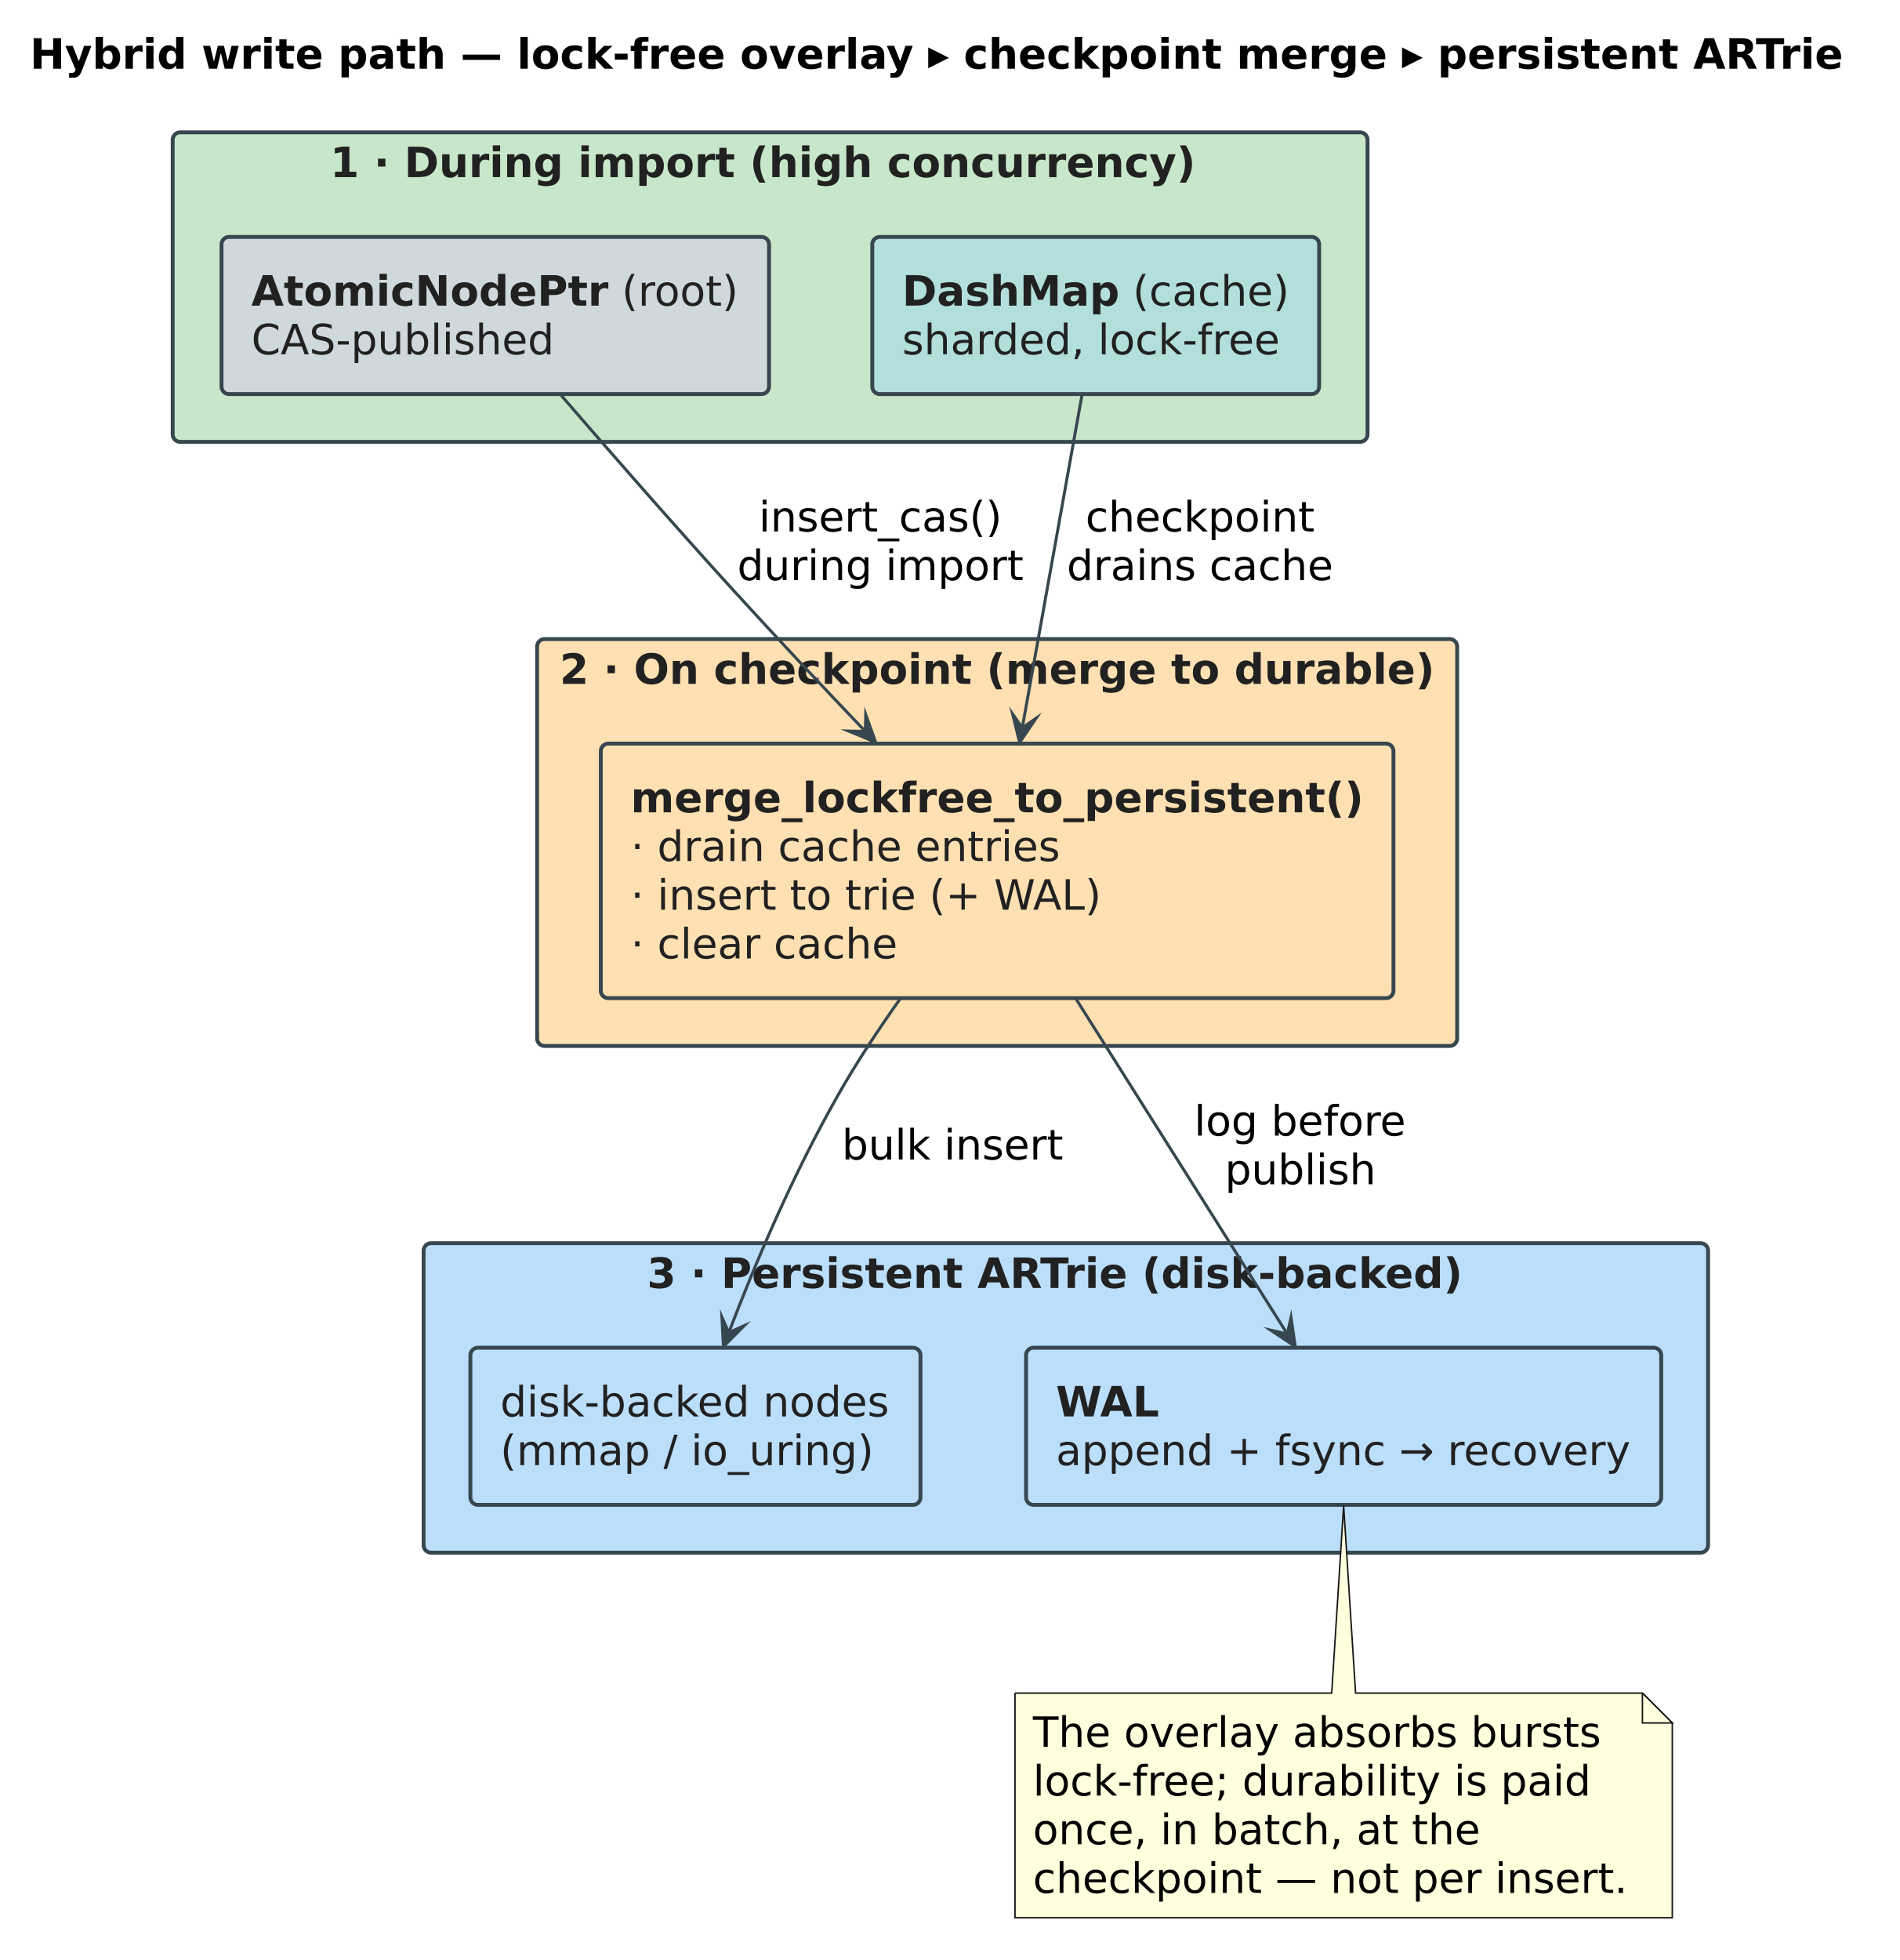
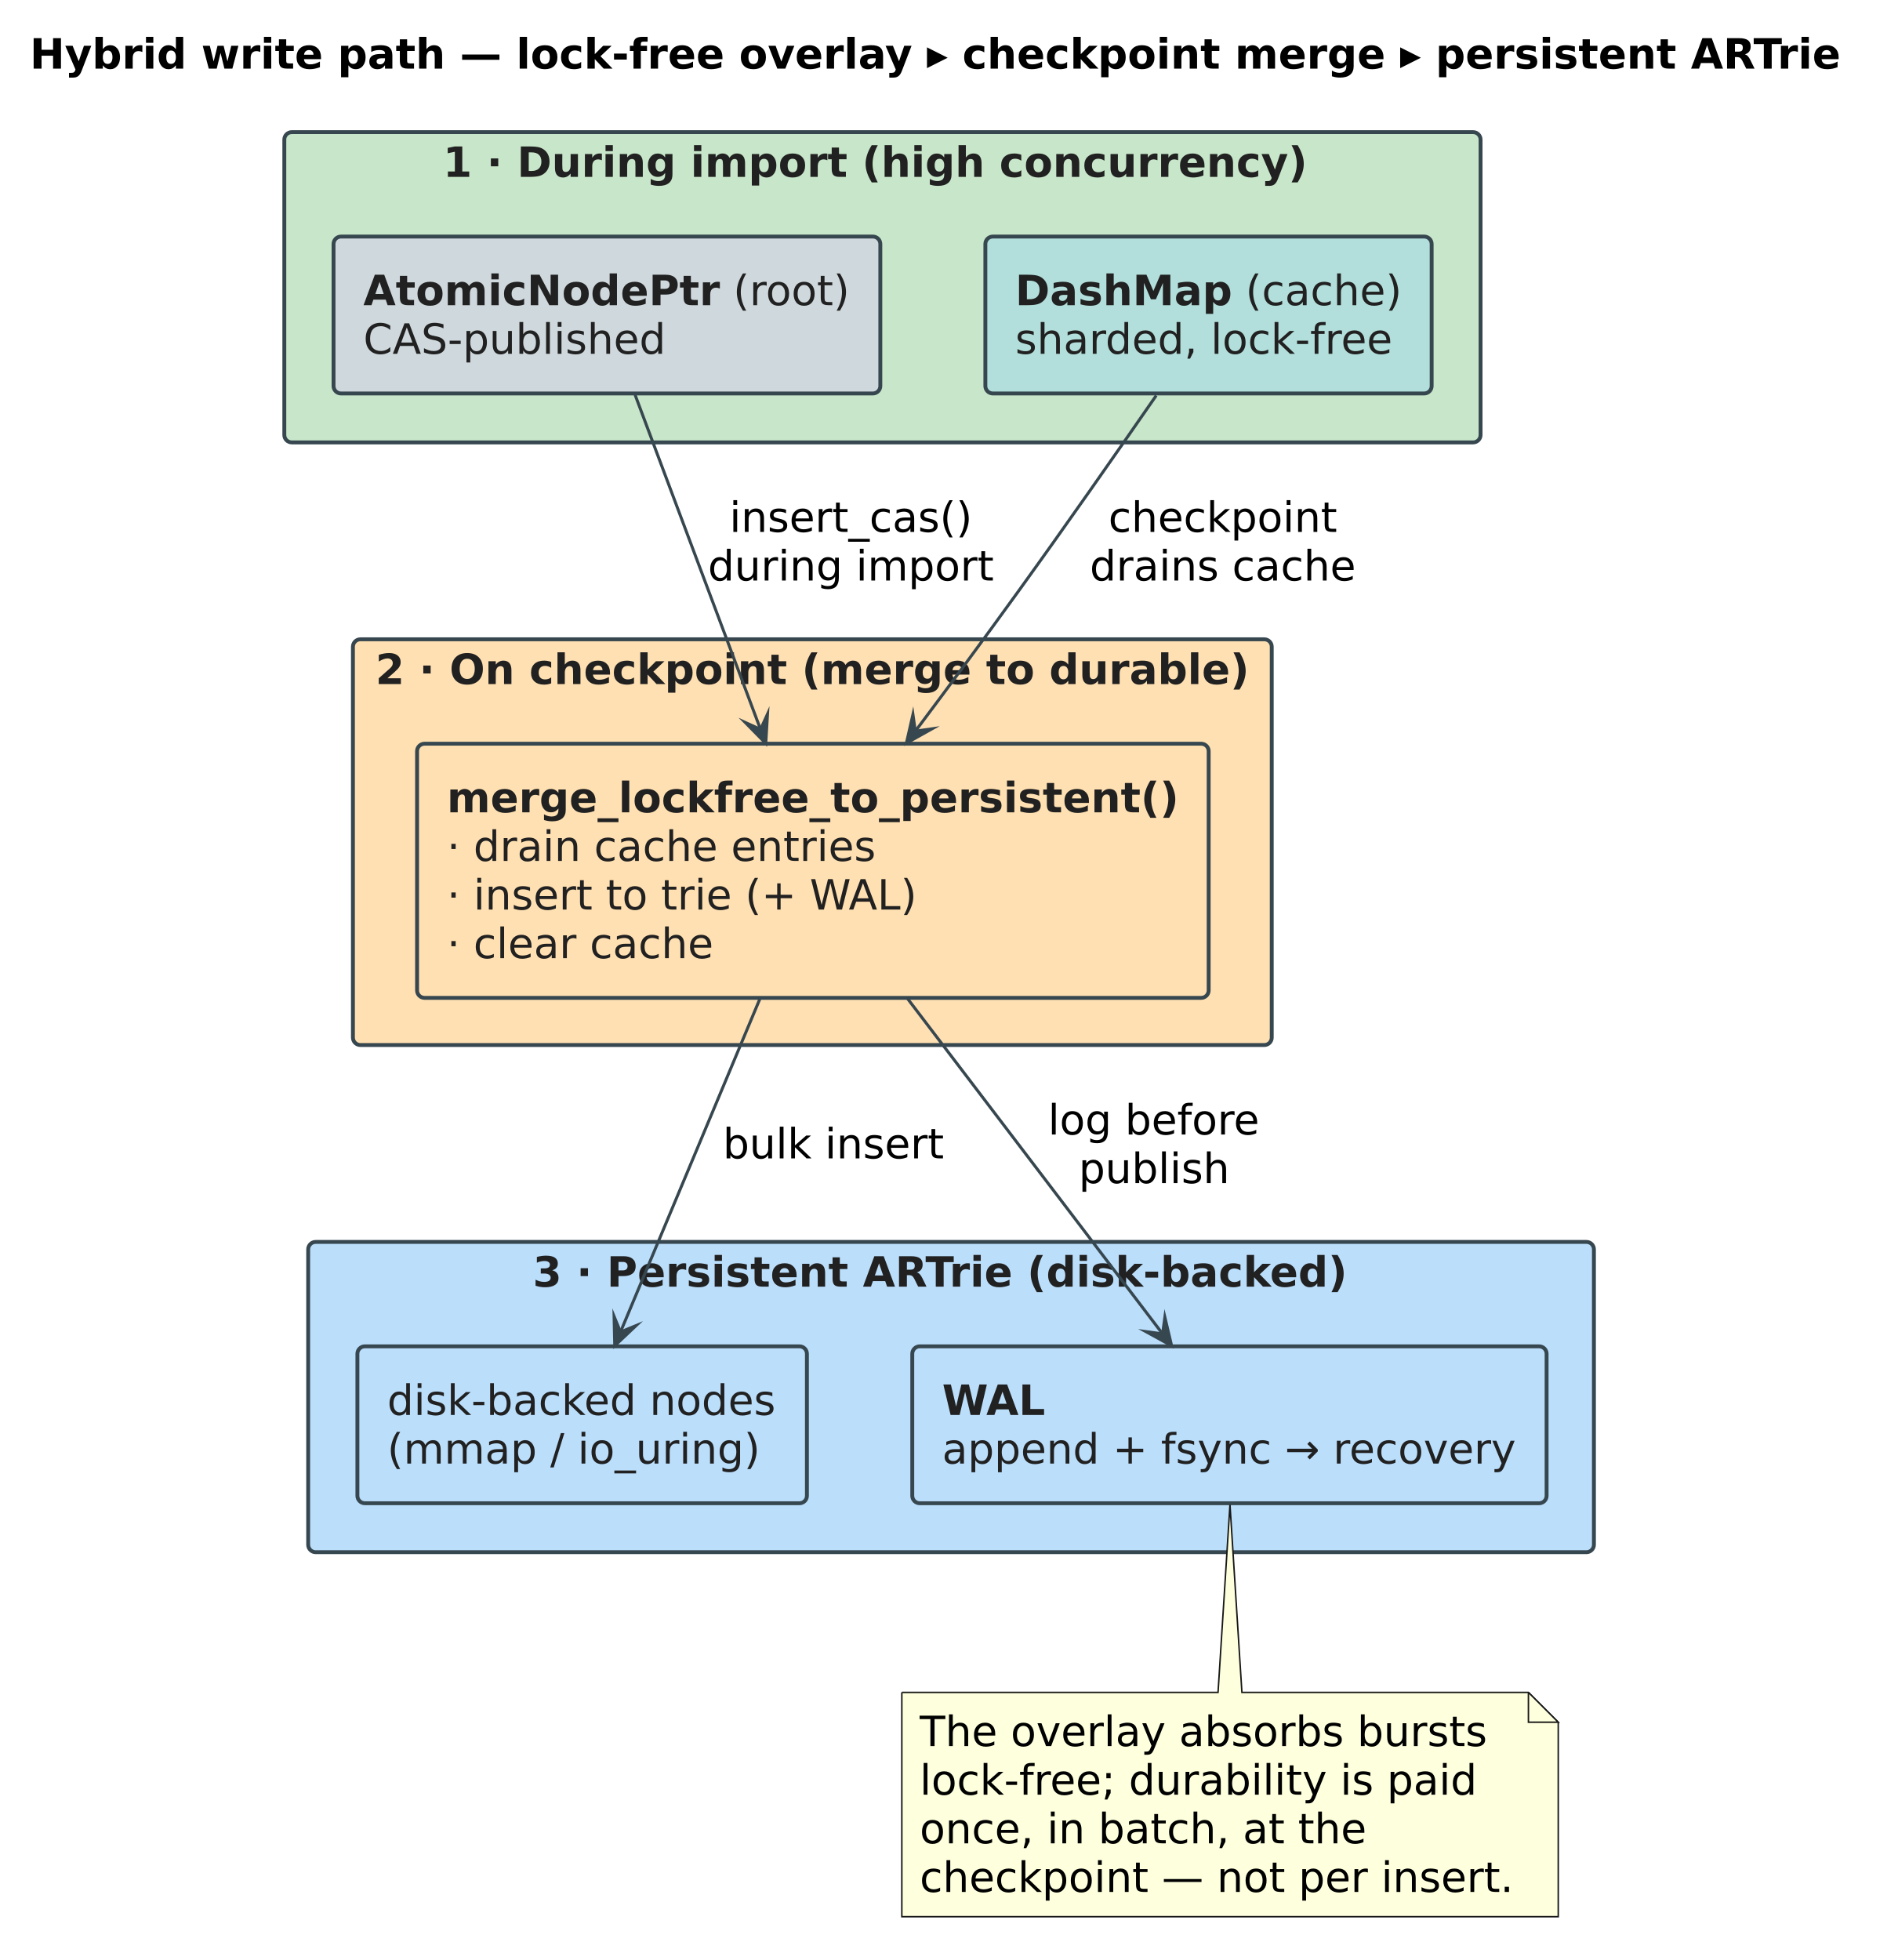
- <svg xmlns="http://www.w3.org/2000/svg" contentStyleType="text/css" data-diagram-type="DESCRIPTION" height="656px" preserveAspectRatio="none" style="width:636px;height:656px;background:#FFFFFF;" version="1.1" viewBox="0 0 636 656" width="636px" zoomAndPan="magnify">
+ <svg xmlns="http://www.w3.org/2000/svg" contentStyleType="text/css" data-diagram-type="DESCRIPTION" height="657px" preserveAspectRatio="none" style="width:636px;height:657px;background:#FFFFFF;" version="1.1" viewBox="0 0 636 657" width="636px" zoomAndPan="magnify">
  <defs />
  <g>
    <g class="title" data-source-line="25">
      <text fill="#000000" font-family="'DejaVu Sans'" font-size="14" font-weight="700" lengthAdjust="spacing" textLength="609.615" x="10" y="22.995">Hybrid write path — lock-free overlay ▸ checkpoint merge ▸ persistent ARTrie</text>
    </g>
    <g class="cluster" data-qualified-name="1 . During import  .high concurrency." data-source-line="27" id="ent0001">
-       <rect fill="#C8E6C9" height="103.59" rx="2.5" ry="2.5" style="stroke:#37474F;stroke-width:1.3;" width="400" x="57.808" y="44.297" />
-       <text fill="#212121" font-family="'DejaVu Sans'" font-size="14" font-weight="700" lengthAdjust="spacing" textLength="294.602" x="110.507" y="59.292">1 · During import  (high concurrency)</text>
+       <rect fill="#C8E6C9" height="104" rx="2.5" ry="2.5" style="stroke:#37474F;stroke-width:1.3;" width="401" x="95.308" y="44.297" />
+       <text fill="#212121" font-family="'DejaVu Sans'" font-size="14" font-weight="700" lengthAdjust="spacing" textLength="294.602" x="148.507" y="59.292">1 · During import  (high concurrency)</text>
    </g>
    <g class="cluster" data-qualified-name="2 . On checkpoint .merge to durable." data-source-line="32" id="ent0004">
-       <rect fill="#FFE0B2" height="136.19" rx="2.5" ry="2.5" style="stroke:#37474F;stroke-width:1.3;" width="308" x="179.808" y="213.887" />
-       <text fill="#212121" font-family="'DejaVu Sans'" font-size="14" font-weight="700" lengthAdjust="spacing" textLength="292.906" x="187.355" y="228.882">2 · On checkpoint (merge to durable)</text>
+       <rect fill="#FFE0B2" height="136" rx="2.5" ry="2.5" style="stroke:#37474F;stroke-width:1.3;" width="308" x="118.308" y="214.297" />
+       <text fill="#212121" font-family="'DejaVu Sans'" font-size="14" font-weight="700" lengthAdjust="spacing" textLength="292.906" x="125.855" y="229.292">2 · On checkpoint (merge to durable)</text>
    </g>
    <g class="cluster" data-qualified-name="3 . Persistent ARTrie  .disk-backed." data-source-line="36" id="ent0006">
-       <rect fill="#BBDEFB" height="103.59" rx="2.5" ry="2.5" style="stroke:#37474F;stroke-width:1.3;" width="430" x="141.808" y="416.077" />
-       <text fill="#212121" font-family="'DejaVu Sans'" font-size="14" font-weight="700" lengthAdjust="spacing" textLength="280.431" x="216.592" y="431.072">3 · Persistent ARTrie  (disk-backed)</text>
+       <rect fill="#BBDEFB" height="104" rx="2.5" ry="2.5" style="stroke:#37474F;stroke-width:1.3;" width="431" x="103.308" y="416.297" />
+       <text fill="#212121" font-family="'DejaVu Sans'" font-size="14" font-weight="700" lengthAdjust="spacing" textLength="280.431" x="178.592" y="431.292">3 · Persistent ARTrie  (disk-backed)</text>
    </g>
    <g class="entity" data-qualified-name="1 . During import  .high concurrency..ROOT" data-source-line="28" id="ent0002">
-       <rect fill="#CFD8DC" height="52.594" rx="2.5" ry="2.5" style="stroke:#37474F;stroke-width:1.3;" width="183.29" x="74.158" y="79.297" />
-       <text fill="#212121" font-family="'DejaVu Sans'" font-size="14" font-weight="700" lengthAdjust="spacing" textLength="119.54" x="84.158" y="102.292">AtomicNodePtr</text>
-       <text fill="#212121" font-family="'DejaVu Sans'" font-size="14" lengthAdjust="spacing" textLength="39.3" x="208.148" y="102.292">(root)</text>
-       <text fill="#212121" font-family="'DejaVu Sans'" font-size="14" lengthAdjust="spacing" textLength="101.384" x="84.158" y="118.589">CAS-published</text>
+       <rect fill="#CFD8DC" height="52.594" rx="2.5" ry="2.5" style="stroke:#37474F;stroke-width:1.3;" width="183.29" x="111.808" y="79.297" />
+       <text fill="#212121" font-family="'DejaVu Sans'" font-size="14" font-weight="700" lengthAdjust="spacing" textLength="119.54" x="121.808" y="102.292">AtomicNodePtr</text>
+       <text fill="#212121" font-family="'DejaVu Sans'" font-size="14" lengthAdjust="spacing" textLength="39.3" x="245.798" y="102.292">(root)</text>
+       <text fill="#212121" font-family="'DejaVu Sans'" font-size="14" lengthAdjust="spacing" textLength="101.384" x="121.808" y="118.589">CAS-published</text>
    </g>
    <g class="entity" data-qualified-name="1 . During import  .high concurrency..CACHE" data-source-line="29" id="ent0003">
-       <rect fill="#B2DFDB" height="52.594" rx="2.5" ry="2.5" style="stroke:#37474F;stroke-width:1.3;" width="149.602" x="292.008" y="79.297" />
-       <text fill="#212121" font-family="'DejaVu Sans'" font-size="14" font-weight="700" lengthAdjust="spacing" textLength="72.769" x="302.008" y="102.292">DashMap</text>
-       <text fill="#212121" font-family="'DejaVu Sans'" font-size="14" lengthAdjust="spacing" textLength="52.384" x="379.226" y="102.292">(cache)</text>
-       <text fill="#212121" font-family="'DejaVu Sans'" font-size="14" lengthAdjust="spacing" textLength="127.012" x="302.008" y="118.589">sharded, lock-free</text>
+       <rect fill="#B2DFDB" height="52.594" rx="2.5" ry="2.5" style="stroke:#37474F;stroke-width:1.3;" width="149.602" x="330.308" y="79.297" />
+       <text fill="#212121" font-family="'DejaVu Sans'" font-size="14" font-weight="700" lengthAdjust="spacing" textLength="72.769" x="340.308" y="102.292">DashMap</text>
+       <text fill="#212121" font-family="'DejaVu Sans'" font-size="14" lengthAdjust="spacing" textLength="52.384" x="417.526" y="102.292">(cache)</text>
+       <text fill="#212121" font-family="'DejaVu Sans'" font-size="14" lengthAdjust="spacing" textLength="127.012" x="340.308" y="118.589">sharded, lock-free</text>
    </g>
    <g class="entity" data-qualified-name="2 . On checkpoint .merge to durable..MERGE" data-source-line="33" id="ent0005">
-       <rect fill="#FFE0B2" height="85.188" rx="2.5" ry="2.5" style="stroke:#37474F;stroke-width:1.3;" width="265.356" x="201.128" y="248.887" />
-       <text fill="#212121" font-family="'DejaVu Sans'" font-size="14" font-weight="700" lengthAdjust="spacing" textLength="245.356" x="211.128" y="271.882">merge_lockfree_to_persistent()</text>
-       <text fill="#212121" font-family="'DejaVu Sans'" font-size="14" lengthAdjust="spacing" textLength="143.773" x="211.128" y="288.179">· drain cache entries</text>
-       <text fill="#212121" font-family="'DejaVu Sans'" font-size="14" lengthAdjust="spacing" textLength="158.293" x="211.128" y="304.476">· insert to trie (+ WAL)</text>
-       <text fill="#212121" font-family="'DejaVu Sans'" font-size="14" lengthAdjust="spacing" textLength="89.346" x="211.128" y="320.773">· clear cache</text>
+       <rect fill="#FFE0B2" height="85.188" rx="2.5" ry="2.5" style="stroke:#37474F;stroke-width:1.3;" width="265.356" x="139.808" y="249.297" />
+       <text fill="#212121" font-family="'DejaVu Sans'" font-size="14" font-weight="700" lengthAdjust="spacing" textLength="245.356" x="149.808" y="272.292">merge_lockfree_to_persistent()</text>
+       <text fill="#212121" font-family="'DejaVu Sans'" font-size="14" lengthAdjust="spacing" textLength="143.773" x="149.808" y="288.589">· drain cache entries</text>
+       <text fill="#212121" font-family="'DejaVu Sans'" font-size="14" lengthAdjust="spacing" textLength="158.293" x="149.808" y="304.886">· insert to trie (+ WAL)</text>
+       <text fill="#212121" font-family="'DejaVu Sans'" font-size="14" lengthAdjust="spacing" textLength="89.346" x="149.808" y="321.183">· clear cache</text>
    </g>
    <g class="entity" data-qualified-name="3 . Persistent ARTrie  .disk-backed..DISK" data-source-line="37" id="ent0007">
-       <rect fill="#BBDEFB" height="52.594" rx="2.5" ry="2.5" style="stroke:#37474F;stroke-width:1.3;" width="150.683" x="157.468" y="451.077" />
-       <text fill="#212121" font-family="'DejaVu Sans'" font-size="14" lengthAdjust="spacing" textLength="130.683" x="167.468" y="474.072">disk-backed nodes</text>
-       <text fill="#212121" font-family="'DejaVu Sans'" font-size="14" lengthAdjust="spacing" textLength="125.016" x="167.468" y="490.369">(mmap / io_uring)</text>
+       <rect fill="#BBDEFB" height="52.594" rx="2.5" ry="2.5" style="stroke:#37474F;stroke-width:1.3;" width="150.683" x="119.808" y="451.297" />
+       <text fill="#212121" font-family="'DejaVu Sans'" font-size="14" lengthAdjust="spacing" textLength="130.683" x="129.808" y="474.292">disk-backed nodes</text>
+       <text fill="#212121" font-family="'DejaVu Sans'" font-size="14" lengthAdjust="spacing" textLength="125.016" x="129.808" y="490.589">(mmap / io_uring)</text>
    </g>
    <g class="entity" data-qualified-name="3 . Persistent ARTrie  .disk-backed..WAL" data-source-line="38" id="ent0008">
-       <rect fill="#BBDEFB" height="52.594" rx="2.5" ry="2.5" style="stroke:#37474F;stroke-width:1.3;" width="212.637" x="343.488" y="451.077" />
-       <text fill="#212121" font-family="'DejaVu Sans'" font-size="14" font-weight="700" lengthAdjust="spacing" textLength="35.198" x="353.488" y="474.072">WAL</text>
-       <text fill="#212121" font-family="'DejaVu Sans'" font-size="14" lengthAdjust="spacing" textLength="192.637" x="353.488" y="490.369">append + fsync → recovery</text>
+       <rect fill="#BBDEFB" height="52.594" rx="2.5" ry="2.5" style="stroke:#37474F;stroke-width:1.3;" width="212.637" x="305.808" y="451.297" />
+       <text fill="#212121" font-family="'DejaVu Sans'" font-size="14" font-weight="700" lengthAdjust="spacing" textLength="35.198" x="315.808" y="474.292">WAL</text>
+       <text fill="#212121" font-family="'DejaVu Sans'" font-size="14" lengthAdjust="spacing" textLength="192.637" x="315.808" y="490.589">append + fsync → recovery</text>
    </g>
    <g class="entity" data-qualified-name="GMN13" data-source-line="47" id="ent0014">
-       <path d="M339.788,566.667 L339.788,641.854 A0,0 0 0 0 339.788,641.854 L559.83,641.854 A0,0 0 0 0 559.83,641.854 L559.83,576.667 L549.83,566.667 L453.808,566.667 L449.808,503.947 L445.808,566.667 L339.788,566.667 A0,0 0 0 0 339.788,566.667" fill="#FEFFDD" style="stroke:#181818;stroke-width:0.5;" />
-       <path d="M549.83,566.667 L549.83,576.667 L559.83,576.667 L549.83,566.667" fill="#FEFFDD" style="stroke:#181818;stroke-width:0.5;" />
-       <text fill="#000000" font-family="'DejaVu Sans'" font-size="14" lengthAdjust="spacing" textLength="190.217" x="345.788" y="584.662">The overlay absorbs bursts</text>
-       <text fill="#000000" font-family="'DejaVu Sans'" font-size="14" lengthAdjust="spacing" textLength="187.141" x="345.788" y="600.959">lock-free; durability is paid</text>
-       <text fill="#000000" font-family="'DejaVu Sans'" font-size="14" lengthAdjust="spacing" textLength="149.782" x="345.788" y="617.256">once, in batch, at the</text>
-       <text fill="#000000" font-family="'DejaVu Sans'" font-size="14" lengthAdjust="spacing" textLength="199.042" x="345.788" y="633.553">checkpoint — not per insert.</text>
+       <path d="M302.308,567.297 L302.308,642.484 A0,0 0 0 0 302.308,642.484 L522.35,642.484 A0,0 0 0 0 522.35,642.484 L522.35,577.297 L512.35,567.297 L416.308,567.297 L412.308,504.397 L408.308,567.297 L302.308,567.297 A0,0 0 0 0 302.308,567.297" fill="#FEFFDD" style="stroke:#181818;stroke-width:0.5;" />
+       <path d="M512.35,567.297 L512.35,577.297 L522.35,577.297 L512.35,567.297" fill="#FEFFDD" style="stroke:#181818;stroke-width:0.5;" />
+       <text fill="#000000" font-family="'DejaVu Sans'" font-size="14" lengthAdjust="spacing" textLength="190.217" x="308.308" y="585.292">The overlay absorbs bursts</text>
+       <text fill="#000000" font-family="'DejaVu Sans'" font-size="14" lengthAdjust="spacing" textLength="187.141" x="308.308" y="601.589">lock-free; durability is paid</text>
+       <text fill="#000000" font-family="'DejaVu Sans'" font-size="14" lengthAdjust="spacing" textLength="149.782" x="308.308" y="617.886">once, in batch, at the</text>
+       <text fill="#000000" font-family="'DejaVu Sans'" font-size="14" lengthAdjust="spacing" textLength="199.042" x="308.308" y="634.183">checkpoint — not per insert.</text>
    </g>
    <g class="link" data-entity-1="ent0002" data-entity-2="ent0005" data-link-type="dependency" data-source-line="41" id="lnk9">
-       <path d="M187.608,132.027 C203.538,150.477 225.778,175.937 245.808,197.887 C261.058,214.597 274.676,229.07 289.686,244.799" fill="none" id="ROOT-to-MERGE" style="stroke:#37474F;stroke-width:1;" />
-       <polygon fill="#37474F" points="293.138,248.417,289.818,239.144,289.686,244.799,284.031,244.667,293.138,248.417" style="stroke:#37474F;stroke-width:1;stroke-linejoin:miter;stroke-miterlimit:10;" />
-       <text fill="#000000" font-family="'DejaVu Sans'" font-size="14" lengthAdjust="spacing" textLength="81.409" x="254.023" y="177.882">insert_cas()</text>
-       <text fill="#000000" font-family="'DejaVu Sans'" font-size="14" lengthAdjust="spacing" textLength="95.84" x="246.808" y="194.179">during import</text>
+       <path d="M212.898,132.377 C224.238,162.597 241.482,208.595 254.942,244.495" fill="none" id="ROOT-to-MERGE" style="stroke:#37474F;stroke-width:1;" />
+       <polygon fill="#37474F" points="256.698,249.177,257.283,239.345,254.942,244.495,249.793,242.154,256.698,249.177" style="stroke:#37474F;stroke-width:1;stroke-linejoin:miter;stroke-miterlimit:10;" />
+       <text fill="#000000" font-family="'DejaVu Sans'" font-size="14" lengthAdjust="spacing" textLength="81.409" x="244.523" y="178.292">insert_cas()</text>
+       <text fill="#000000" font-family="'DejaVu Sans'" font-size="14" lengthAdjust="spacing" textLength="95.84" x="237.308" y="194.589">during import</text>
    </g>
    <g class="link" data-entity-1="ent0003" data-entity-2="ent0005" data-link-type="dependency" data-source-line="42" id="lnk10">
-       <path d="M362.218,132.157 C356.818,162.257 348.65,207.755 342.22,243.605" fill="none" id="CACHE-to-MERGE" style="stroke:#37474F;stroke-width:1;" />
-       <polygon fill="#37474F" points="341.338,248.527,346.864,240.374,342.22,243.605,338.989,238.962,341.338,248.527" style="stroke:#37474F;stroke-width:1;stroke-linejoin:miter;stroke-miterlimit:10;" />
-       <text fill="#000000" font-family="'DejaVu Sans'" font-size="14" lengthAdjust="spacing" textLength="76.692" x="363.386" y="177.882">checkpoint</text>
-       <text fill="#000000" font-family="'DejaVu Sans'" font-size="14" lengthAdjust="spacing" textLength="89.189" x="357.138" y="194.179">drains cache</text>
+       <path d="M387.588,132.577 C374.848,150.997 357.198,176.297 341.308,198.297 C329.228,215.027 318.696,229.265 306.836,245.095" fill="none" id="CACHE-to-MERGE" style="stroke:#37474F;stroke-width:1;" />
+       <polygon fill="#37474F" points="303.838,249.097,312.435,244.292,306.836,245.095,306.033,239.496,303.838,249.097" style="stroke:#37474F;stroke-width:1;stroke-linejoin:miter;stroke-miterlimit:10;" />
+       <text fill="#000000" font-family="'DejaVu Sans'" font-size="14" lengthAdjust="spacing" textLength="76.692" x="371.556" y="178.292">checkpoint</text>
+       <text fill="#000000" font-family="'DejaVu Sans'" font-size="14" lengthAdjust="spacing" textLength="89.189" x="365.308" y="194.589">drains cache</text>
    </g>
    <g class="link" data-entity-1="ent0005" data-entity-2="ent0007" data-link-type="dependency" data-source-line="43" id="lnk11">
-       <path d="M301.378,334.257 C294.178,344.397 286.878,355.397 280.808,366.077 C265.008,393.847 252.737,423.148 243.977,445.998" fill="none" id="MERGE-to-DISK" style="stroke:#37474F;stroke-width:1;" />
-       <polygon fill="#37474F" points="242.188,450.667,249.144,443.695,243.977,445.998,241.674,440.831,242.188,450.667" style="stroke:#37474F;stroke-width:1;stroke-linejoin:miter;stroke-miterlimit:10;" />
-       <text fill="#000000" font-family="'DejaVu Sans'" font-size="14" lengthAdjust="spacing" textLength="74.122" x="281.808" y="388.072">bulk insert</text>
+       <path d="M254.838,334.547 C239.838,370.387 220.627,416.284 207.997,446.484" fill="none" id="MERGE-to-DISK" style="stroke:#37474F;stroke-width:1;" />
+       <polygon fill="#37474F" points="206.068,451.097,213.23,444.337,207.997,446.484,205.85,441.25,206.068,451.097" style="stroke:#37474F;stroke-width:1;stroke-linejoin:miter;stroke-miterlimit:10;" />
+       <text fill="#000000" font-family="'DejaVu Sans'" font-size="14" lengthAdjust="spacing" textLength="74.122" x="242.308" y="388.292">bulk insert</text>
    </g>
    <g class="link" data-entity-1="ent0005" data-entity-2="ent0008" data-link-type="dependency" data-source-line="44" id="lnk12">
-       <path d="M360.128,334.207 C382.728,370.027 411.9,416.278 430.94,446.458" fill="none" id="MERGE-to-WAL" style="stroke:#37474F;stroke-width:1;" />
-       <polygon fill="#37474F" points="433.608,450.687,432.188,440.941,430.94,446.458,425.423,445.209,433.608,450.687" style="stroke:#37474F;stroke-width:1;stroke-linejoin:miter;stroke-miterlimit:10;" />
-       <text fill="#000000" font-family="'DejaVu Sans'" font-size="14" lengthAdjust="spacing" textLength="71.155" x="399.758" y="380.072">log before</text>
-       <text fill="#000000" font-family="'DejaVu Sans'" font-size="14" lengthAdjust="spacing" textLength="50.593" x="410.039" y="396.369">publish</text>
+       <path d="M304.078,334.547 C331.348,370.387 366.751,416.917 389.721,447.117" fill="none" id="MERGE-to-WAL" style="stroke:#37474F;stroke-width:1;" />
+       <polygon fill="#37474F" points="392.748,451.097,390.483,441.512,389.721,447.117,384.115,446.355,392.748,451.097" style="stroke:#37474F;stroke-width:1;stroke-linejoin:miter;stroke-miterlimit:10;" />
+       <text fill="#000000" font-family="'DejaVu Sans'" font-size="14" lengthAdjust="spacing" textLength="71.155" x="351.308" y="380.292">log before</text>
+       <text fill="#000000" font-family="'DejaVu Sans'" font-size="14" lengthAdjust="spacing" textLength="50.593" x="361.589" y="396.589">publish</text>
    </g>
  </g>
</svg>
